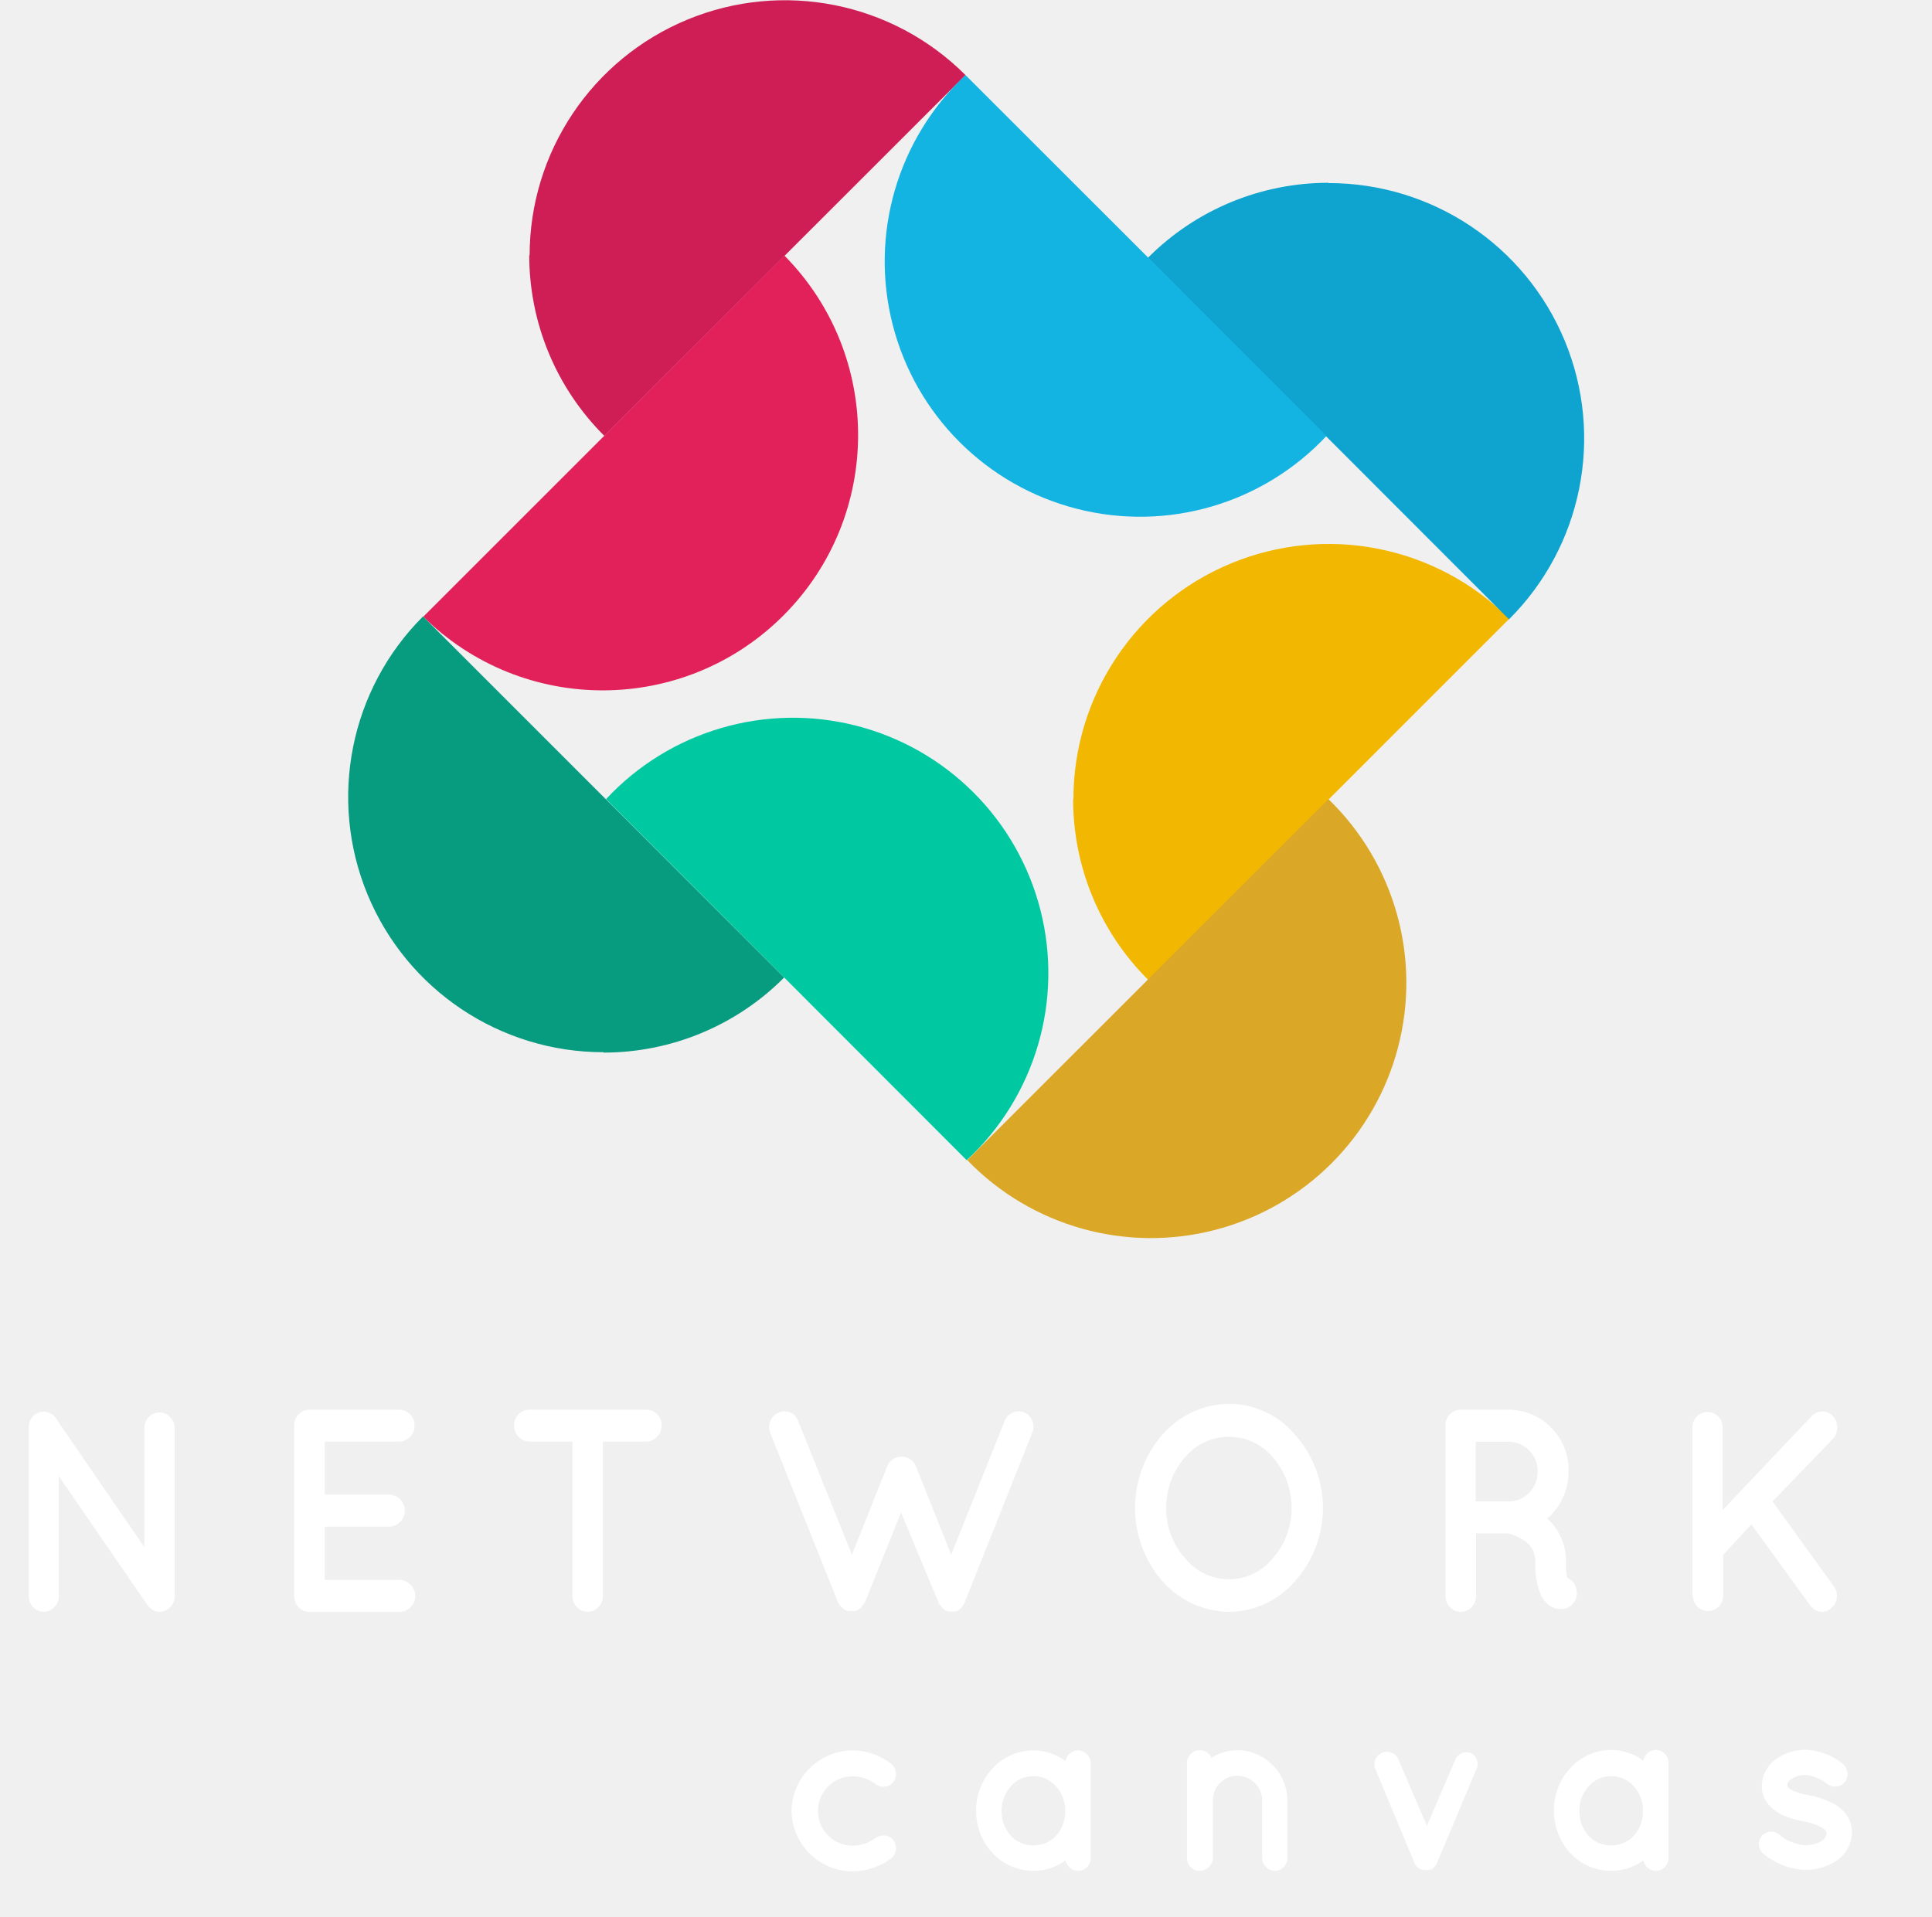
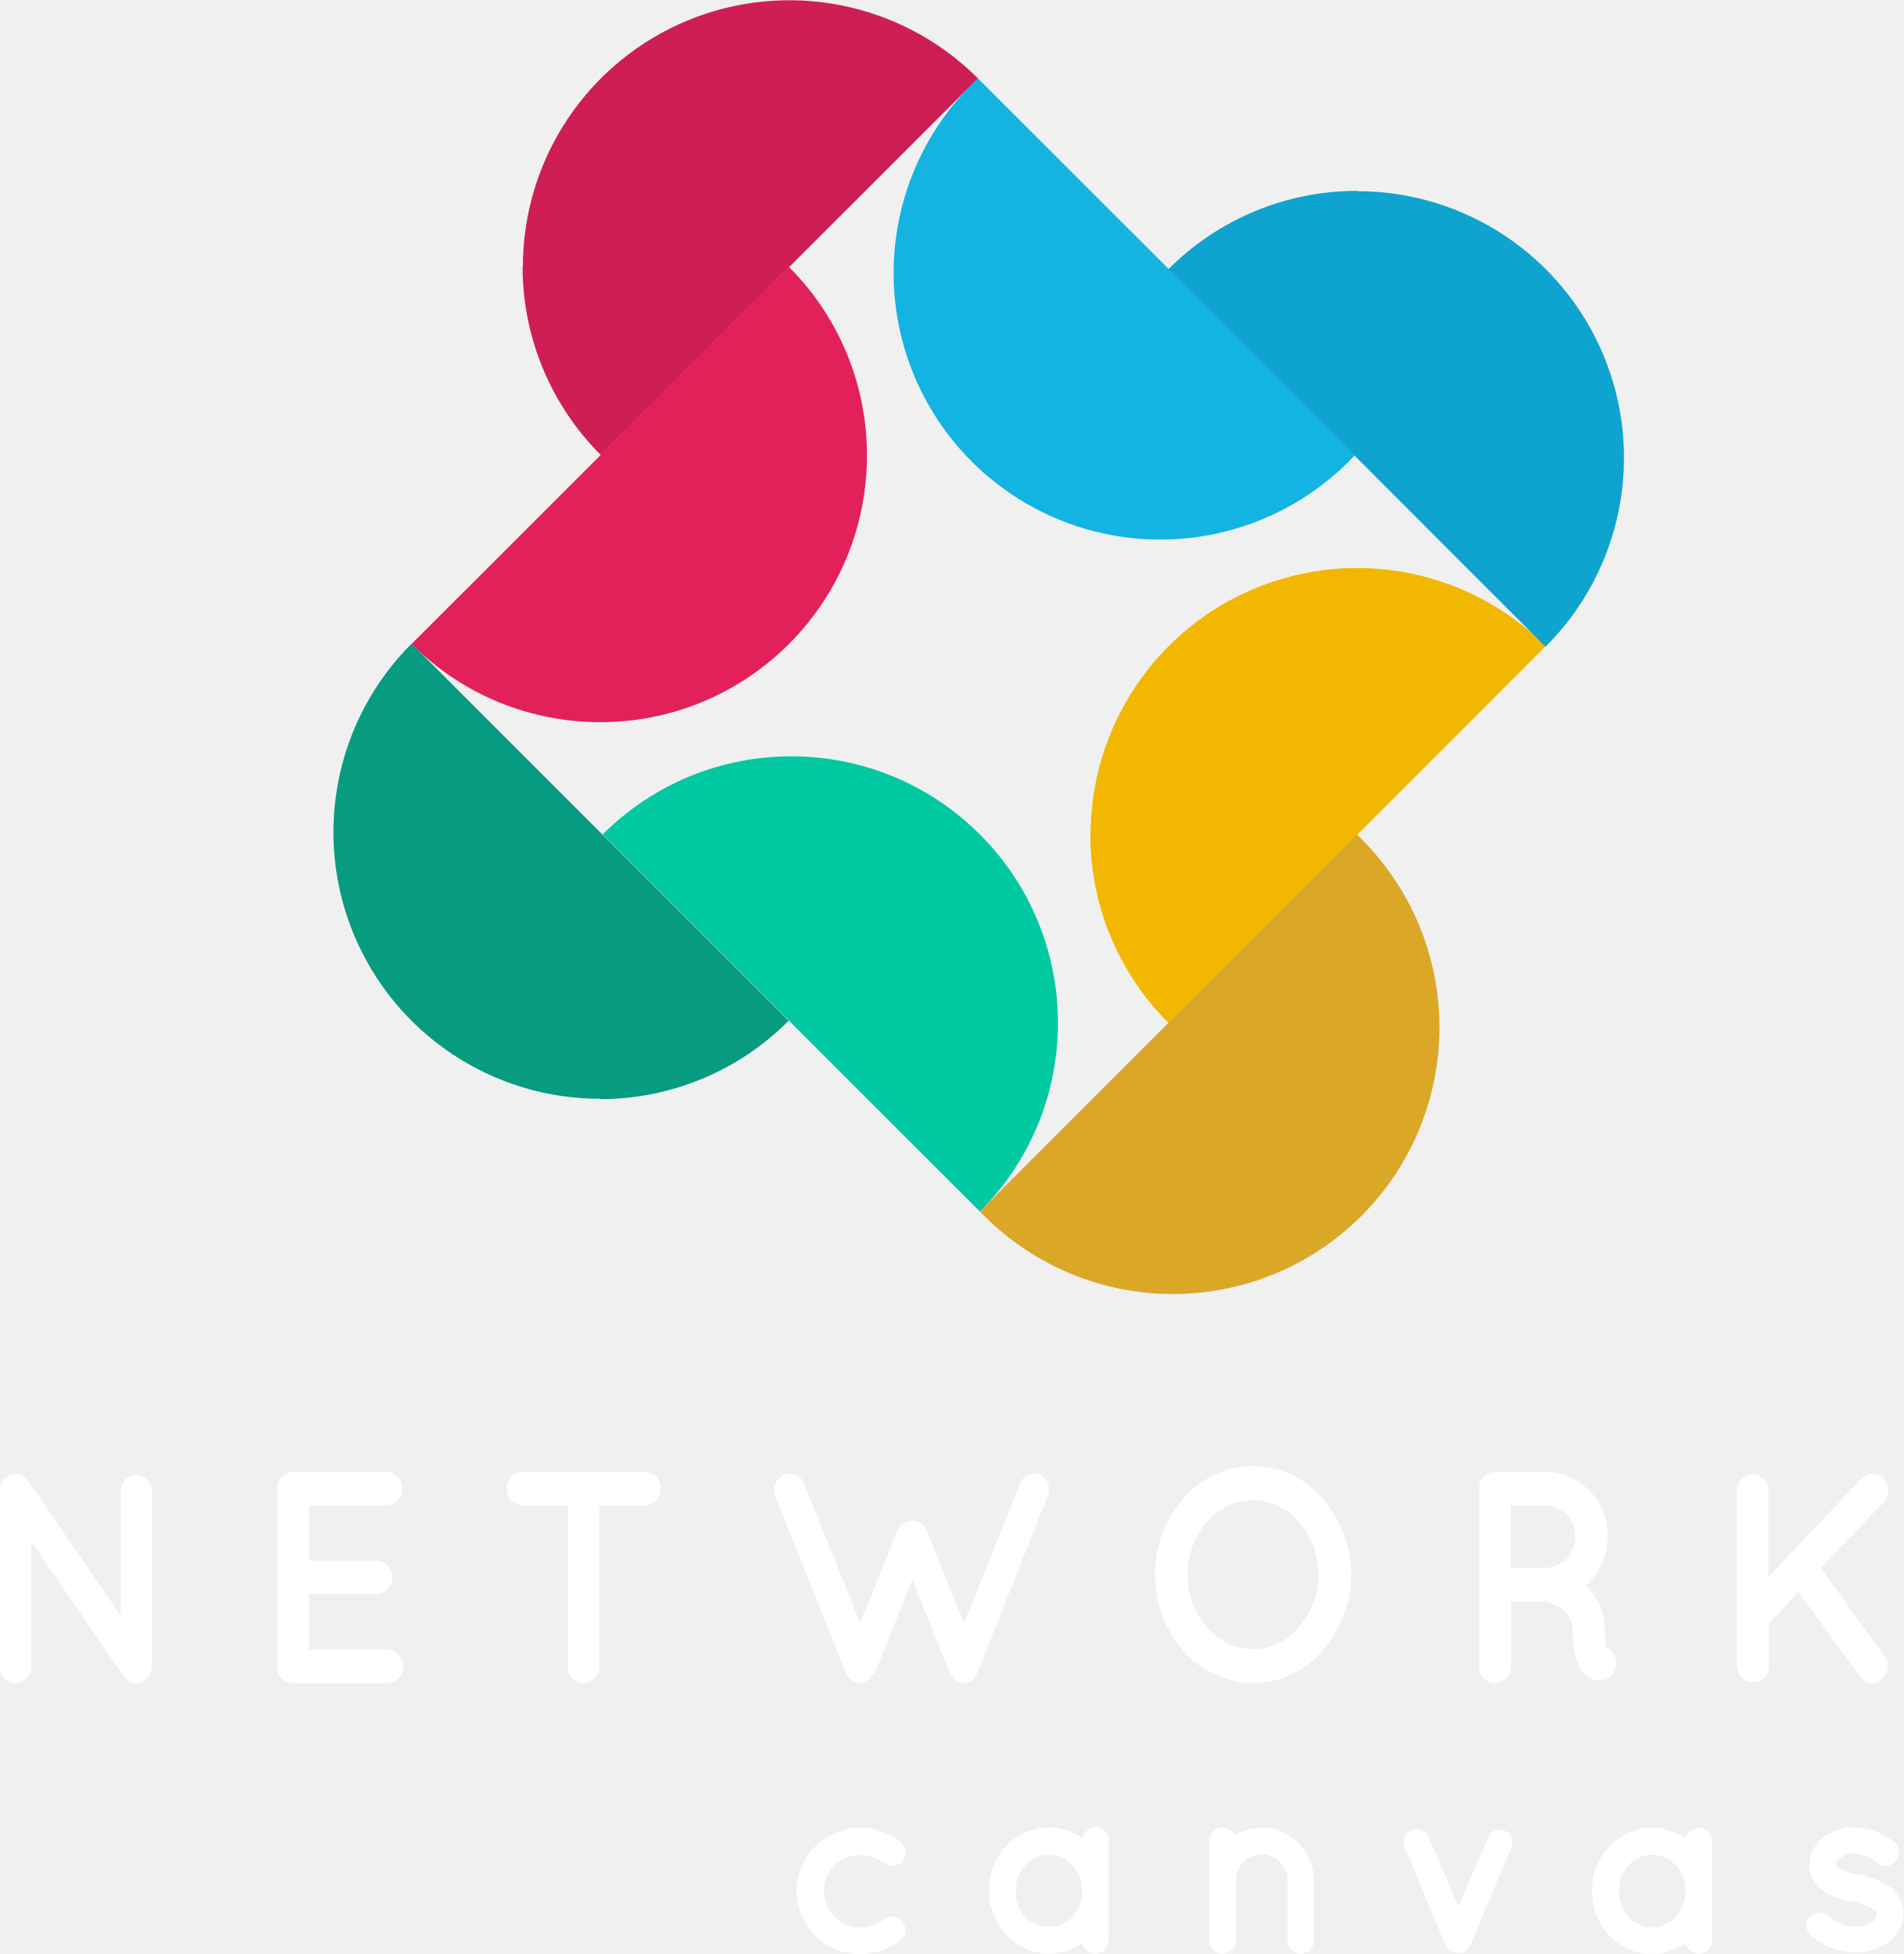
- <svg xmlns="http://www.w3.org/2000/svg" id="Layer_1" data-name="Layer 1" viewBox="0 0 205.85 204.26">
+ <svg xmlns="http://www.w3.org/2000/svg" id="Layer_1" data-name="Layer 1" viewBox="0 0 194.29 199.41">
  <defs>
    <style>.cls-1{fill:#ce1e55;}.cls-2{fill:#e2215b;}.cls-3{fill:#079b7f;}.cls-4{fill:#00c9a2;}.cls-5{fill:#f2b700;}.cls-6{fill:#daa727;}.cls-7{fill:#0fa3cf;}.cls-8{fill:#13b3e2;}.cls-9{fill:#fff;}</style>
  </defs>
-   <path class="cls-1" d="M56.43,27.21A27.2,27.2,0,0,1,102.87,8L64.39,46.45a27.15,27.15,0,0,1-8-19.24" />
-   <path class="cls-2" d="M83.58,27.24A27.21,27.21,0,0,1,45.1,65.72Z" />
-   <path class="cls-3" d="M64.3,112.13A27.2,27.2,0,0,1,45.07,65.69l38.48,38.48a27.14,27.14,0,0,1-19.24,8" />
-   <path class="cls-4" d="M64.57,85.16A27.21,27.21,0,1,1,103,123.64Z" />
-   <path class="cls-5" d="M114.37,85.18a27.2,27.2,0,0,1,46.44-19.24l-38.47,38.48a27.13,27.13,0,0,1-8-19.24" />
-   <path class="cls-6" d="M141.54,85.16a27.21,27.21,0,1,1-38.48,38.47Z" />
-   <path class="cls-7" d="M141.55,19.51A27.21,27.21,0,0,1,160.78,66L122.3,27.48a27.13,27.13,0,0,1,19.24-8" />
-   <path class="cls-8" d="M141.34,46.45A27.21,27.21,0,1,1,102.87,8Z" />
-   <path class="cls-9" d="M6.26,170.08a1.66,1.66,0,0,1-1.58,1.69,1.65,1.65,0,0,1-1.61-1.69V152.16a1.7,1.7,0,0,1,.64-1.42,1.56,1.56,0,0,1,2.22.37l9.45,13.76V152.19A1.64,1.64,0,0,1,17,150.52a1.66,1.66,0,0,1,1.61,1.66v17.89A1.67,1.67,0,0,1,17,171.77a1.56,1.56,0,0,1-1.2-.62.8.8,0,0,1-.15-.19L6.26,157.3Z" />
-   <path class="cls-9" d="M31.35,170.08V151.91A1.63,1.63,0,0,1,33,150.22h9.56a1.67,1.67,0,0,1,1.61,1.69,1.69,1.69,0,0,1-1.61,1.72H34.6v5.64h6.82a1.71,1.71,0,0,1,0,3.42H34.6v5.67h7.93a1.71,1.71,0,0,1,0,3.42H33.05c-.06,0-.06,0-.06,0l0,0A1.65,1.65,0,0,1,31.35,170.08Z" />
-   <path class="cls-9" d="M68.88,153.63H64.23v16.44a1.63,1.63,0,0,1-1.61,1.69A1.65,1.65,0,0,1,61,170.08V153.63H56.39a1.68,1.68,0,0,1-1.61-1.72,1.63,1.63,0,0,1,1.61-1.69H68.88a1.65,1.65,0,0,1,1.61,1.69A1.69,1.69,0,0,1,68.88,153.63Z" />
-   <path class="cls-9" d="M109.95,152.77l-7.17,18a.82.82,0,0,1-.15.28l0,0a.81.81,0,0,1-.15.18c0,.06,0,.06,0,.09a.89.89,0,0,0-.21.15h0c-.09.06-.15.15-.26.19h0a0,0,0,0,0,0,0,.87.87,0,0,0-.23.06h-.06a.86.86,0,0,1-.29,0,.77.77,0,0,1-.26,0h-.09a.71.71,0,0,0-.2-.06s0,0-.06,0a.6.6,0,0,1-.26-.19h0c-.09-.06-.15-.12-.2-.15a.24.24,0,0,1-.06-.09c0-.06-.09-.12-.12-.18s-.06,0-.06,0a.78.78,0,0,1-.12-.28L96,161.18l-3.83,9.55A2.51,2.51,0,0,1,92,171s0,0,0,0l-.18.18c0,.06,0,.06,0,.09a.79.79,0,0,0-.18.15h-.06c-.09.06-.17.15-.23.19h0a0,0,0,0,0,0,0,.44.44,0,0,0-.23.06H91a.77.77,0,0,1-.26,0,1,1,0,0,1-.29,0h-.09a.71.71,0,0,0-.2-.06s0,0-.06,0a.83.83,0,0,1-.26-.19h0c-.09-.06-.12-.12-.2-.15a.24.24,0,0,1-.06-.09c-.06-.06-.09-.12-.15-.18v0a2.27,2.27,0,0,1-.15-.28l-7.2-18a1.7,1.7,0,0,1,.88-2.19,1.54,1.54,0,0,1,2.08.89l5.73,14.26,3.77-9.45a1.61,1.61,0,0,1,1.52-1,1.67,1.67,0,0,1,1.52,1l3.77,9.45,5.7-14.26a1.59,1.59,0,0,1,2.13-.89A1.7,1.7,0,0,1,109.95,152.77Z" />
-   <path class="cls-9" d="M138,152.9a11.75,11.75,0,0,1,0,15.58,9.38,9.38,0,0,1-7,3.29,9.65,9.65,0,0,1-7.17-3.29,11.93,11.93,0,0,1,0-15.58A9.54,9.54,0,0,1,131,149.6,9.27,9.27,0,0,1,138,152.9Zm-.38,7.79a8.21,8.21,0,0,0-2-5.39,6.1,6.1,0,0,0-9.36,0,8.06,8.06,0,0,0-2,5.39,7.92,7.92,0,0,0,2,5.36,6,6,0,0,0,9.36,0A8.07,8.07,0,0,0,137.62,160.69Z" />
-   <path class="cls-9" d="M167.92,169.22a1.72,1.72,0,0,1-1,2.16,2.46,2.46,0,0,1-.64.09h0a2,2,0,0,1-1.14-.34,3,3,0,0,1-.94-1.08,8.67,8.67,0,0,1-.61-3.7,2.7,2.7,0,0,0-.35-1.32,2.78,2.78,0,0,0-.88-.89,5.41,5.41,0,0,0-1.64-.74h-3.45v6.68a1.67,1.67,0,0,1-1.64,1.69,1.65,1.65,0,0,1-1.61-1.69V151.91a1.63,1.63,0,0,1,1.61-1.69h5.24a6.43,6.43,0,0,1,6.26,6.62,6.66,6.66,0,0,1-2.28,5,4.68,4.68,0,0,1,1,1.14,6,6,0,0,1,1,3.33,8.16,8.16,0,0,0,.12,1.82A1.61,1.61,0,0,1,167.92,169.22Zm-4.09-12.38a3.1,3.1,0,0,0-3-3.2h-3.6V160h3.6A3.08,3.08,0,0,0,163.82,156.84Z" />
-   <path class="cls-9" d="M180.32,170.08v-18a1.61,1.61,0,1,1,3.22,0v8.84l9.48-10a1.53,1.53,0,0,1,2.28,0,1.8,1.8,0,0,1,0,2.4L188.86,160l6.49,9a1.71,1.71,0,0,1-.23,2.37,1.44,1.44,0,0,1-1,.4,1.55,1.55,0,0,1-1.2-.62l-6.32-8.71-3,3.26v4.37a1.61,1.61,0,1,1-3.22,0Z" />
-   <path class="cls-9" d="M84.34,193a6.54,6.54,0,0,1,6.52-6.47,6.74,6.74,0,0,1,4.08,1.42,1.42,1.42,0,0,1,.28,1.91,1.36,1.36,0,0,1-1.93.26,4.08,4.08,0,0,0-2.44-.83,3.7,3.7,0,1,0,0,7.4,4.14,4.14,0,0,0,2.44-.83,1.39,1.39,0,0,1,1.93.28,1.43,1.43,0,0,1-.28,1.91,7,7,0,0,1-4.08,1.37A6.52,6.52,0,0,1,84.34,193Z" />
-   <path class="cls-9" d="M116.22,193V198a1.37,1.37,0,0,1-1.36,1.37,1.4,1.4,0,0,1-1.33-1.11,5.81,5.81,0,0,1-3.41,1.11,6,6,0,0,1-4.36-1.88A6.62,6.62,0,0,1,104,193a6.52,6.52,0,0,1,1.75-4.54,5.9,5.9,0,0,1,4.36-1.93,5.83,5.83,0,0,1,3.41,1.13,1.39,1.39,0,0,1,1.33-1.13,1.38,1.38,0,0,1,1.36,1.39Zm-2.72,0a3.8,3.8,0,0,0-1-2.66,3.16,3.16,0,0,0-2.39-1.06,3.09,3.09,0,0,0-2.39,1.06,3.79,3.79,0,0,0-1,2.66,3.88,3.88,0,0,0,1,2.66,3.22,3.22,0,0,0,2.39,1,3.31,3.31,0,0,0,2.39-1A3.89,3.89,0,0,0,113.5,193Z" />
-   <path class="cls-9" d="M137.17,191.88V198a1.35,1.35,0,0,1-1.33,1.37,1.39,1.39,0,0,1-1.36-1.37v-6.16a2.64,2.64,0,0,0-2.67-2.6,2.57,2.57,0,0,0-2.57,2.6V198a.51.51,0,0,1-.05.26,1.41,1.41,0,0,1-1.36,1.11,1.36,1.36,0,0,1-1.36-1.37V187.88a1.36,1.36,0,0,1,1.36-1.37,1.39,1.39,0,0,1,1.26.8,5.11,5.11,0,0,1,2.72-.8A5.39,5.39,0,0,1,137.17,191.88Z" />
-   <path class="cls-9" d="M157.29,188.58l-4.21,10a.56.56,0,0,1-.1.18,0,0,0,0,1,0,0l-.15.18a0,0,0,0,1,0,0,.89.89,0,0,1-.15.15,0,0,0,0,0,0,0,.47.47,0,0,1-.18.13h-.05v0a.48.48,0,0,0-.21.05h-.05a1,1,0,0,1-.26,0,.88.88,0,0,1-.23,0h-.05a.6.6,0,0,0-.21-.05v0h-.05a2.36,2.36,0,0,1-.23-.13,0,0,0,0,0,0,0,.89.89,0,0,1-.15-.15s0,0-.05,0a.81.81,0,0,0-.13-.18s0,0,0,0-.08-.1-.1-.18l-4.16-10a1.33,1.33,0,1,1,2.46-1l3,7,3-7a1.29,1.29,0,0,1,1.72-.75A1.31,1.31,0,0,1,157.29,188.58Z" />
-   <path class="cls-9" d="M177.78,193V198a1.37,1.37,0,0,1-1.36,1.37,1.4,1.4,0,0,1-1.33-1.11,5.81,5.81,0,0,1-3.41,1.11,6,6,0,0,1-4.36-1.88,6.62,6.62,0,0,1-1.75-4.54,6.52,6.52,0,0,1,1.75-4.54,5.9,5.9,0,0,1,4.36-1.93,5.83,5.83,0,0,1,3.41,1.13,1.39,1.39,0,0,1,1.33-1.13,1.38,1.38,0,0,1,1.36,1.39Zm-2.72,0a3.8,3.8,0,0,0-1-2.66,3.16,3.16,0,0,0-2.39-1.06,3.09,3.09,0,0,0-2.39,1.06,3.79,3.79,0,0,0-1,2.66,3.88,3.88,0,0,0,1,2.66,3.22,3.22,0,0,0,2.39,1,3.31,3.31,0,0,0,2.39-1A3.89,3.89,0,0,0,175.05,193Z" />
-   <path class="cls-9" d="M187.66,195.72a1.33,1.33,0,0,1,1.92-.21,4.7,4.7,0,0,0,2.82,1.13,3.42,3.42,0,0,0,1.75-.49,1.06,1.06,0,0,0,.46-.77.39.39,0,0,0-.08-.26c0-.08-.13-.18-.33-.31a5.93,5.93,0,0,0-2.05-.72h0a9.84,9.84,0,0,1-2.23-.67,4.3,4.3,0,0,1-1.77-1.5,3.14,3.14,0,0,1-.44-1.62,3.63,3.63,0,0,1,1.51-2.84,5.5,5.5,0,0,1,3.16-1,6.58,6.58,0,0,1,3.85,1.42,1.43,1.43,0,0,1,.41,1.91,1.35,1.35,0,0,1-1.9.36,4.39,4.39,0,0,0-2.36-1,2.61,2.61,0,0,0-1.54.46.78.78,0,0,0-.41.59.28.28,0,0,0,.05.21.69.69,0,0,0,.28.26,5.22,5.22,0,0,0,1.87.62l0,0h0a9.19,9.19,0,0,1,2.39.75,4,4,0,0,1,1.82,1.52,3.35,3.35,0,0,1,.49,1.7,3.73,3.73,0,0,1-1.62,3,5.82,5.82,0,0,1-3.34,1,7.44,7.44,0,0,1-4.57-1.78A1.38,1.38,0,0,1,187.66,195.72Z" />
+   <path class="cls-1" d="M53.36,27.21A27.2,27.2,0,0,1,99.8,8L61.33,46.45a27.15,27.15,0,0,1-8-19.24" />
+   <path class="cls-2" d="M80.51,27.24A27.21,27.21,0,0,1,42,65.72Z" />
+   <path class="cls-3" d="M61.23,112.13A27.2,27.2,0,0,1,42,65.69l38.48,38.48a27.14,27.14,0,0,1-19.24,8" />
+   <path class="cls-4" d="M61.5,85.16A27.21,27.21,0,1,1,100,123.64Z" />
+   <path class="cls-5" d="M111.3,85.18a27.2,27.2,0,0,1,46.44-19.24l-38.47,38.48a27.13,27.13,0,0,1-8-19.24" />
+   <path class="cls-6" d="M138.47,85.16A27.21,27.21,0,1,1,100,123.63Z" />
+   <path class="cls-7" d="M138.48,19.51A27.21,27.21,0,0,1,157.72,66L119.23,27.48a27.13,27.13,0,0,1,19.24-8" />
+   <path class="cls-8" d="M138.27,46.45A27.21,27.21,0,1,1,99.8,8Z" />
+   <path class="cls-9" d="M3.19,170.08a1.66,1.66,0,0,1-1.58,1.69A1.65,1.65,0,0,1,0,170.08V152.16a1.7,1.7,0,0,1,.64-1.42,1.56,1.56,0,0,1,2.22.37l9.45,13.76V152.19a1.64,1.64,0,0,1,1.58-1.66,1.66,1.66,0,0,1,1.61,1.66v17.89a1.67,1.67,0,0,1-1.61,1.69,1.56,1.56,0,0,1-1.2-.62.8.8,0,0,1-.15-.19L3.19,157.3Z" />
+   <path class="cls-9" d="M28.29,170.08V151.91a1.63,1.63,0,0,1,1.61-1.69h9.56a1.67,1.67,0,0,1,1.61,1.69,1.69,1.69,0,0,1-1.61,1.72H31.53v5.64h6.82a1.71,1.71,0,0,1,0,3.42H31.53v5.67h7.93a1.71,1.71,0,0,1,0,3.42H30c-.06,0-.06,0-.06,0l0,0A1.65,1.65,0,0,1,28.29,170.08Z" />
+   <path class="cls-9" d="M65.81,153.63H61.16v16.44a1.63,1.63,0,0,1-1.61,1.69,1.65,1.65,0,0,1-1.61-1.69V153.63H53.32a1.68,1.68,0,0,1-1.61-1.72,1.63,1.63,0,0,1,1.61-1.69H65.81a1.65,1.65,0,0,1,1.61,1.69A1.69,1.69,0,0,1,65.81,153.63Z" />
+   <path class="cls-9" d="M106.88,152.77l-7.17,18a.82.82,0,0,1-.15.28l0,0a.81.81,0,0,1-.15.18c0,.06,0,.06,0,.09a.89.89,0,0,0-.21.15h0c-.09.06-.15.15-.26.19h0a0,0,0,0,0,0,0,.87.87,0,0,0-.23.06h-.06a.86.86,0,0,1-.29,0,.77.77,0,0,1-.26,0h-.09a.71.71,0,0,0-.2-.06s0,0-.06,0a.6.6,0,0,1-.26-.19h0c-.09-.06-.15-.12-.2-.15a.24.24,0,0,1-.06-.09c0-.06-.09-.12-.12-.18s-.06,0-.06,0a.78.78,0,0,1-.12-.28l-3.83-9.55-3.83,9.55A2.51,2.51,0,0,1,89,171s0,0,0,0l-.18.18c0,.06,0,.06,0,.09a.79.79,0,0,0-.18.15h-.06c-.09.06-.17.15-.23.19h0a0,0,0,0,0,0,0,.44.44,0,0,0-.23.06h-.09a.77.77,0,0,1-.26,0,1,1,0,0,1-.29,0h-.09a.71.71,0,0,0-.2-.06s0,0-.06,0a.83.83,0,0,1-.26-.19h0c-.09-.06-.12-.12-.2-.15a.24.24,0,0,1-.06-.09c-.06-.06-.09-.12-.15-.18v0a2.27,2.27,0,0,1-.15-.28l-7.2-18a1.7,1.7,0,0,1,.88-2.19,1.54,1.54,0,0,1,2.08.89l5.73,14.26,3.77-9.45a1.61,1.61,0,0,1,1.52-1,1.67,1.67,0,0,1,1.52,1l3.77,9.45,5.7-14.26a1.59,1.59,0,0,1,2.13-.89A1.7,1.7,0,0,1,106.88,152.77Z" />
+   <path class="cls-9" d="M134.93,152.9a11.75,11.75,0,0,1,0,15.58,9.38,9.38,0,0,1-7,3.29,9.65,9.65,0,0,1-7.17-3.29,11.93,11.93,0,0,1,0-15.58,9.54,9.54,0,0,1,7.17-3.29A9.27,9.27,0,0,1,134.93,152.9Zm-.38,7.79a8.21,8.21,0,0,0-2-5.39,6.1,6.1,0,0,0-9.36,0,8.06,8.06,0,0,0-2,5.39,7.92,7.92,0,0,0,2,5.36,6,6,0,0,0,9.36,0A8.07,8.07,0,0,0,134.55,160.69Z" />
+   <path class="cls-9" d="M164.85,169.22a1.72,1.72,0,0,1-1,2.16,2.46,2.46,0,0,1-.64.09h0a2,2,0,0,1-1.14-.34,3,3,0,0,1-.94-1.08,8.67,8.67,0,0,1-.61-3.7,2.7,2.7,0,0,0-.35-1.32,2.78,2.78,0,0,0-.88-.89,5.41,5.41,0,0,0-1.64-.74h-3.45v6.68a1.67,1.67,0,0,1-1.64,1.69,1.65,1.65,0,0,1-1.61-1.69V151.91a1.63,1.63,0,0,1,1.61-1.69h5.24a6.43,6.43,0,0,1,6.26,6.62,6.66,6.66,0,0,1-2.28,5,4.68,4.68,0,0,1,1,1.14,6,6,0,0,1,1,3.33,8.16,8.16,0,0,0,.12,1.82A1.61,1.61,0,0,1,164.85,169.22Zm-4.09-12.38a3.1,3.1,0,0,0-3-3.2h-3.6V160h3.6A3.08,3.08,0,0,0,160.75,156.84Z" />
+   <path class="cls-9" d="M177.25,170.08v-18a1.61,1.61,0,1,1,3.22,0v8.84l9.48-10a1.53,1.53,0,0,1,2.28,0,1.8,1.8,0,0,1,0,2.4L185.79,160l6.49,9a1.71,1.71,0,0,1-.23,2.37,1.44,1.44,0,0,1-1,.4,1.55,1.55,0,0,1-1.2-.62l-6.32-8.71-3,3.26v4.37a1.61,1.61,0,1,1-3.22,0Z" />
+   <path class="cls-9" d="M81.28,193a6.54,6.54,0,0,1,6.52-6.47,6.74,6.74,0,0,1,4.08,1.42,1.42,1.42,0,0,1,.28,1.91,1.36,1.36,0,0,1-1.93.26,4.08,4.08,0,0,0-2.44-.83,3.7,3.7,0,1,0,0,7.4,4.14,4.14,0,0,0,2.44-.83,1.39,1.39,0,0,1,1.93.28,1.43,1.43,0,0,1-.28,1.91,7,7,0,0,1-4.08,1.37A6.52,6.52,0,0,1,81.28,193Z" />
+   <path class="cls-9" d="M113.15,193V198a1.37,1.37,0,0,1-1.36,1.37,1.4,1.4,0,0,1-1.33-1.11,5.81,5.81,0,0,1-3.41,1.11,6,6,0,0,1-4.36-1.88,6.62,6.62,0,0,1-1.75-4.54,6.52,6.52,0,0,1,1.75-4.54,5.9,5.9,0,0,1,4.36-1.93,5.83,5.83,0,0,1,3.41,1.13,1.39,1.39,0,0,1,1.33-1.13,1.38,1.38,0,0,1,1.36,1.39Zm-2.72,0a3.8,3.8,0,0,0-1-2.66,3.16,3.16,0,0,0-2.39-1.06,3.09,3.09,0,0,0-2.39,1.06,3.79,3.79,0,0,0-1,2.66,3.88,3.88,0,0,0,1,2.66,3.22,3.22,0,0,0,2.39,1,3.31,3.31,0,0,0,2.39-1A3.89,3.89,0,0,0,110.43,193Z" />
+   <path class="cls-9" d="M134.1,191.88V198a1.35,1.35,0,0,1-1.33,1.37A1.39,1.39,0,0,1,131.4,198v-6.16a2.64,2.64,0,0,0-2.67-2.6,2.57,2.57,0,0,0-2.57,2.6V198a.51.51,0,0,1-.05.26,1.41,1.41,0,0,1-1.36,1.11A1.36,1.36,0,0,1,123.4,198V187.88a1.36,1.36,0,0,1,1.36-1.37,1.39,1.39,0,0,1,1.26.8,5.11,5.11,0,0,1,2.72-.8A5.39,5.39,0,0,1,134.1,191.88Z" />
+   <path class="cls-9" d="M154.22,188.58l-4.21,10a.56.56,0,0,1-.1.18,0,0,0,0,1,0,0l-.15.18a0,0,0,0,1,0,0,.89.89,0,0,1-.15.15,0,0,0,0,0,0,0,.47.47,0,0,1-.18.13h-.05v0a.48.48,0,0,0-.21.05H149a1,1,0,0,1-.26,0,.88.88,0,0,1-.23,0h-.05a.6.6,0,0,0-.21-.05v0h-.05a2.36,2.36,0,0,1-.23-.13,0,0,0,0,0,0,0,.89.89,0,0,1-.15-.15s0,0-.05,0a.81.81,0,0,0-.13-.18s0,0,0,0-.08-.1-.1-.18l-4.16-10a1.33,1.33,0,1,1,2.46-1l3,7,3-7a1.29,1.29,0,0,1,1.72-.75A1.31,1.31,0,0,1,154.22,188.58Z" />
+   <path class="cls-9" d="M174.71,193V198a1.37,1.37,0,0,1-1.36,1.37A1.4,1.4,0,0,1,172,198.3a5.81,5.81,0,0,1-3.41,1.11,6,6,0,0,1-4.36-1.88,6.62,6.62,0,0,1-1.75-4.54,6.52,6.52,0,0,1,1.75-4.54,5.9,5.9,0,0,1,4.36-1.93,5.83,5.83,0,0,1,3.41,1.13,1.39,1.39,0,0,1,1.33-1.13,1.38,1.38,0,0,1,1.36,1.39ZM172,193a3.8,3.8,0,0,0-1-2.66,3.16,3.16,0,0,0-2.39-1.06,3.09,3.09,0,0,0-2.39,1.06,3.79,3.79,0,0,0-1,2.66,3.88,3.88,0,0,0,1,2.66,3.22,3.22,0,0,0,2.39,1,3.31,3.31,0,0,0,2.39-1A3.89,3.89,0,0,0,172,193Z" />
+   <path class="cls-9" d="M184.59,195.72a1.33,1.33,0,0,1,1.92-.21,4.7,4.7,0,0,0,2.82,1.13,3.42,3.42,0,0,0,1.75-.49,1.06,1.06,0,0,0,.46-.77.39.39,0,0,0-.08-.26c0-.08-.13-.18-.33-.31a5.93,5.93,0,0,0-2.05-.72h0a9.84,9.84,0,0,1-2.23-.67,4.3,4.3,0,0,1-1.77-1.5,3.14,3.14,0,0,1-.44-1.62,3.63,3.63,0,0,1,1.51-2.84,5.5,5.5,0,0,1,3.16-1,6.58,6.58,0,0,1,3.85,1.42,1.43,1.43,0,0,1,.41,1.91,1.35,1.35,0,0,1-1.9.36,4.39,4.39,0,0,0-2.36-1,2.61,2.61,0,0,0-1.54.46.78.78,0,0,0-.41.59.28.28,0,0,0,.05.21.69.69,0,0,0,.28.26,5.22,5.22,0,0,0,1.87.62l0,0h0a9.19,9.19,0,0,1,2.39.75,4,4,0,0,1,1.82,1.52,3.35,3.35,0,0,1,.49,1.7,3.73,3.73,0,0,1-1.62,3,5.82,5.82,0,0,1-3.34,1,7.44,7.44,0,0,1-4.57-1.78A1.38,1.38,0,0,1,184.59,195.72Z" />
</svg>
